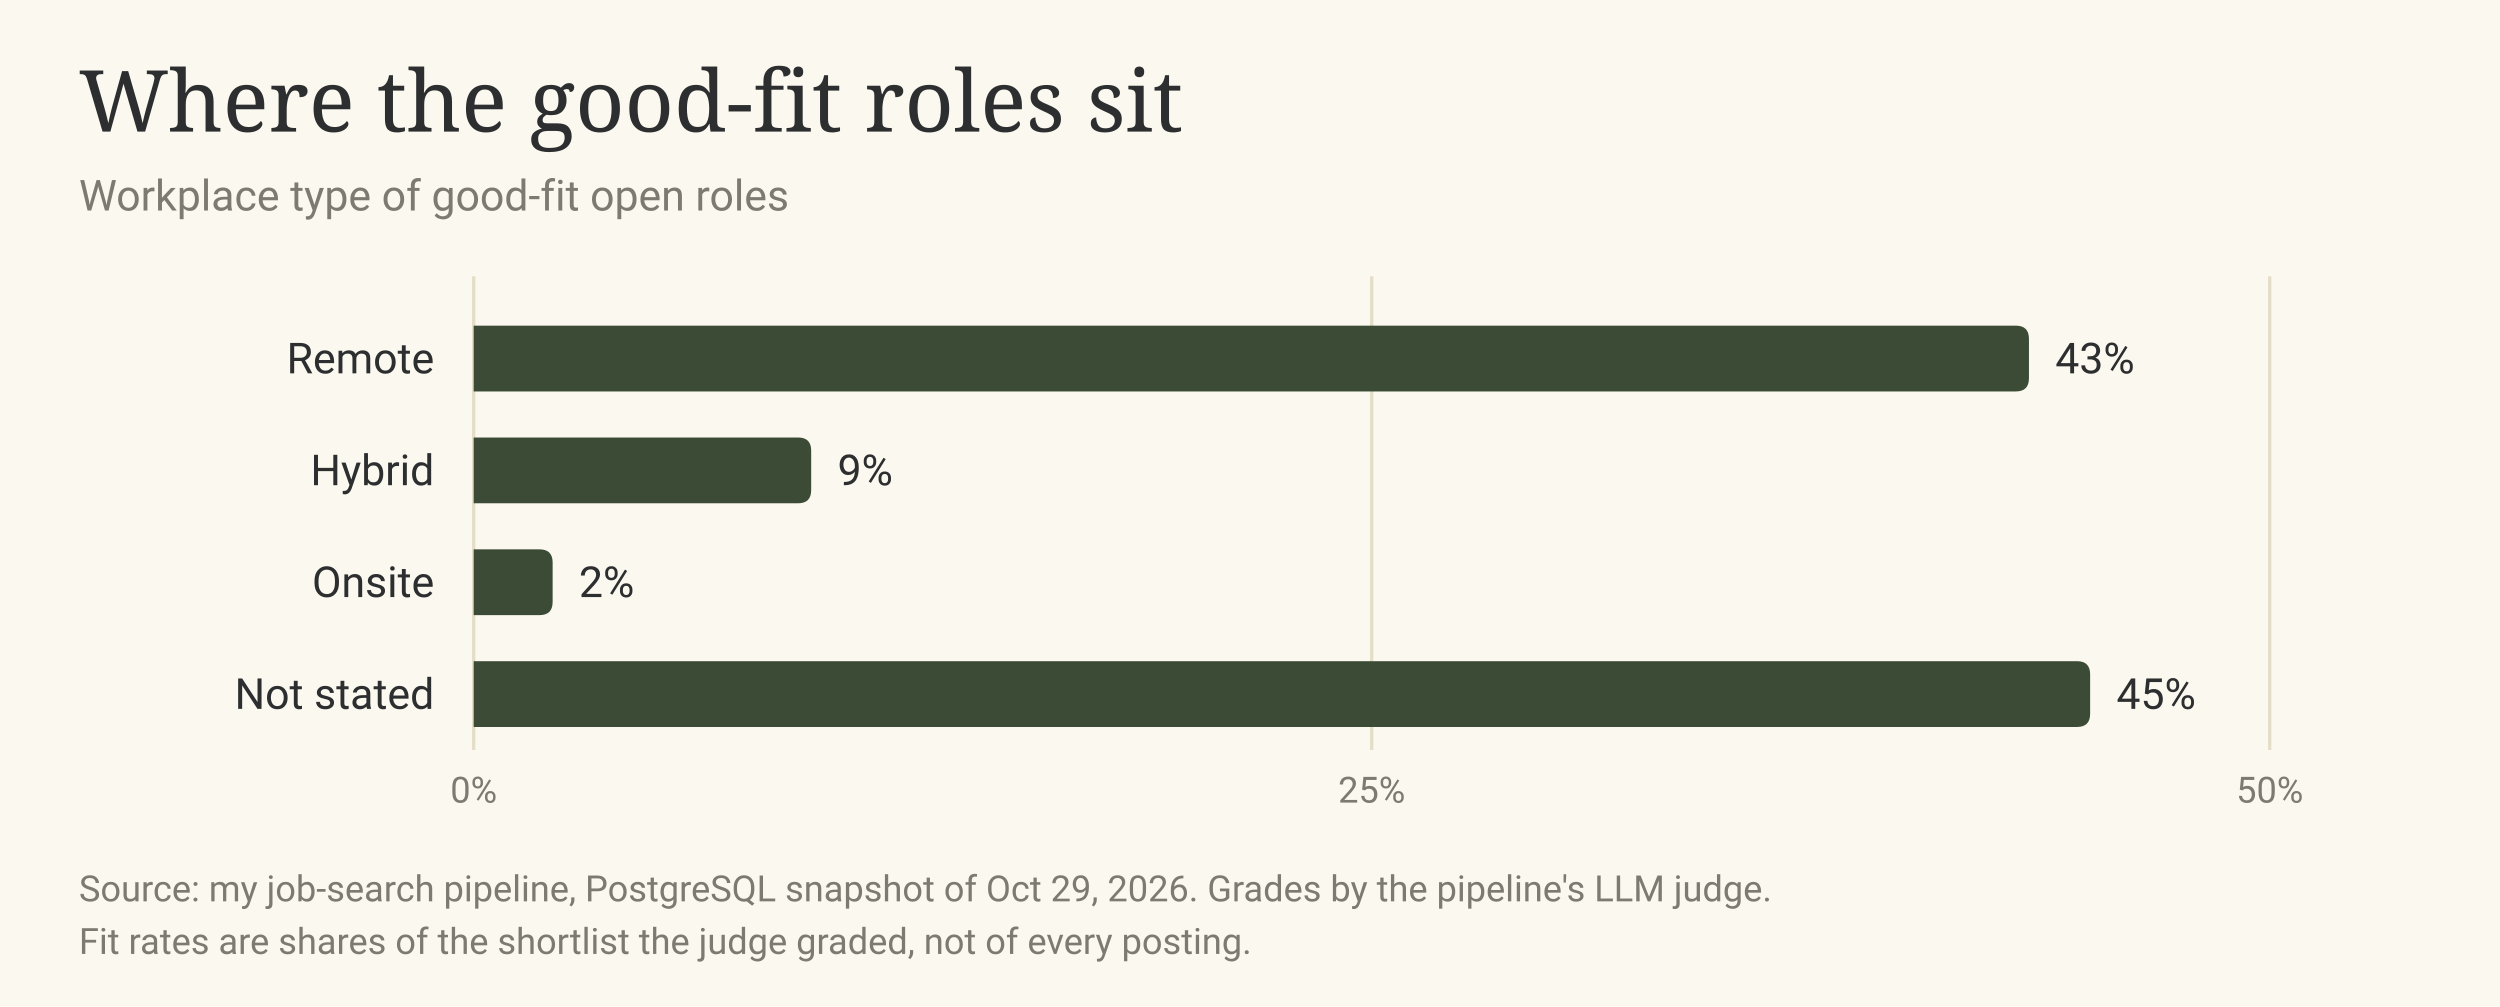
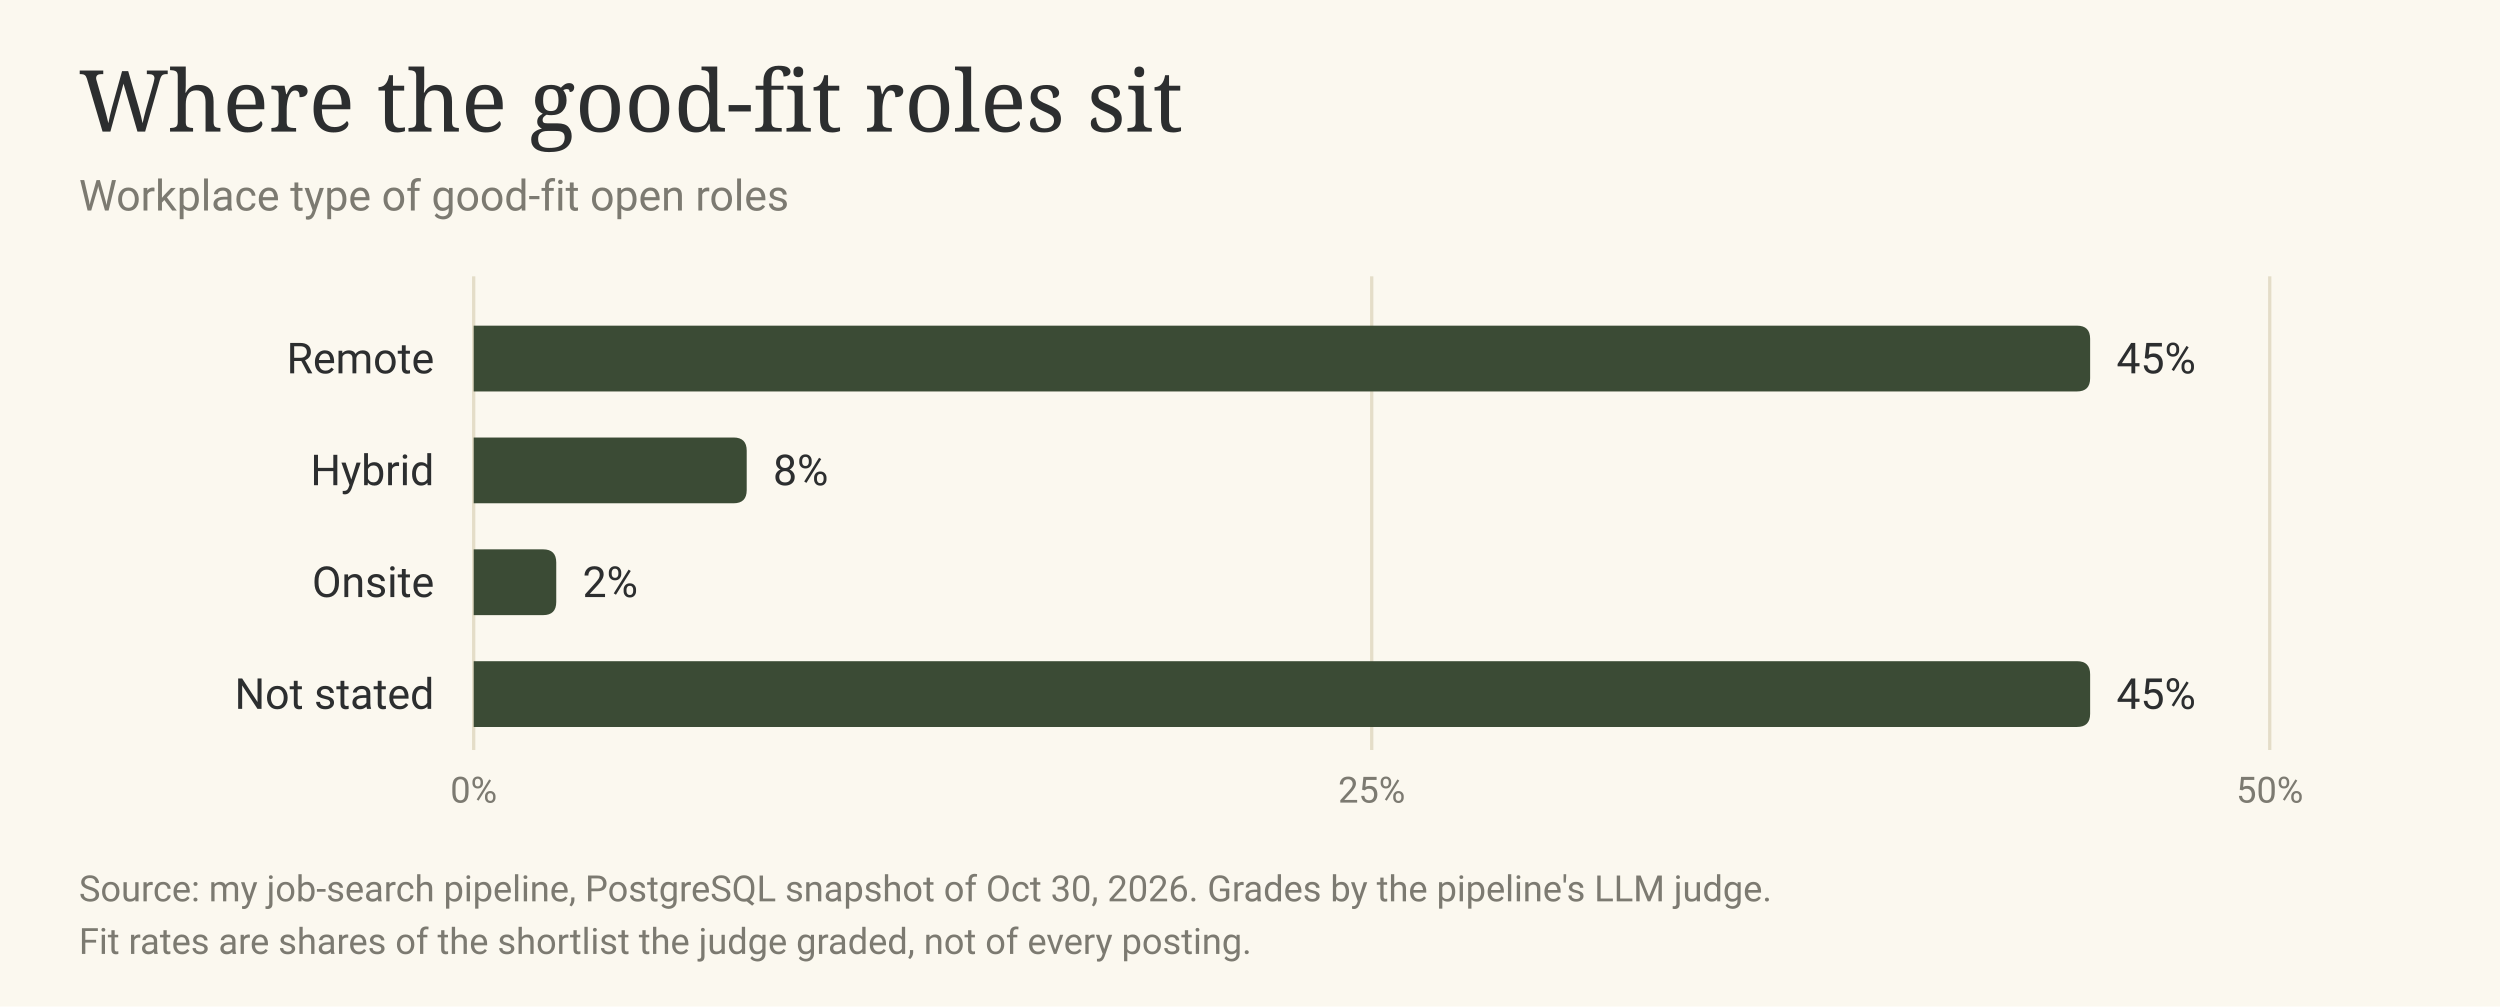
<svg xmlns="http://www.w3.org/2000/svg" viewBox="0 0 760 306" width="760" height="306" role="img" aria-labelledby="t d">
  <rect width="760" height="306" fill="#fbf8ef" />
  <text x="24" y="40" font-family="'Instrument Serif', 'Iowan Old Style', Georgia, serif" font-size="26" fill="#2c2e2f">Where the good-fit roles sit</text>
  <text x="24" y="64" font-family="-apple-system, BlinkMacSystemFont, 'Segoe UI', Roboto, Inter, sans-serif" font-size="13" fill="#7c7a71">Workplace type of good-fit open roles</text>
  <line x1="144.0" y1="84" x2="144.0" y2="228" stroke="#e4ddc8" stroke-width="1" />
  <text x="144.0" y="244" text-anchor="middle" font-family="-apple-system, BlinkMacSystemFont, 'Segoe UI', Roboto, Inter, sans-serif" font-size="11" fill="#7c7a71">0%</text>
  <line x1="417.0" y1="84" x2="417.0" y2="228" stroke="#e4ddc8" stroke-width="1" />
  <text x="417.0" y="244" text-anchor="middle" font-family="-apple-system, BlinkMacSystemFont, 'Segoe UI', Roboto, Inter, sans-serif" font-size="11" fill="#7c7a71">25%</text>
  <line x1="690.0" y1="84" x2="690.0" y2="228" stroke="#e4ddc8" stroke-width="1" />
  <text x="690.0" y="244" text-anchor="middle" font-family="-apple-system, BlinkMacSystemFont, 'Segoe UI', Roboto, Inter, sans-serif" font-size="11" fill="#7c7a71">50%</text>
  <g>
    <text x="132" y="113.5" text-anchor="end" font-family="-apple-system, BlinkMacSystemFont, 'Segoe UI', Roboto, Inter, sans-serif" font-size="13" fill="#2c2e2f">Remote</text>
-     <path d="M144.0,99.0H612.8Q616.8,99.0 616.8,103.0V115.0Q616.8,119.0 612.8,119.0H144.0Z" fill="#3b4b35" />
-     <text x="624.8" y="113.5" font-family="-apple-system, BlinkMacSystemFont, 'Segoe UI', Roboto, Inter, sans-serif" font-size="13" fill="#2c2e2f">43%</text>
+     <path d="M144.0,99.0H631.4Q635.4,99.0 635.4,103.0V115.0Q635.4,119.0 631.4,119.0H144.0Z" fill="#3b4b35" />
+     <text x="643.4" y="113.5" font-family="-apple-system, BlinkMacSystemFont, 'Segoe UI', Roboto, Inter, sans-serif" font-size="13" fill="#2c2e2f">45%</text>
  </g>
  <g>
    <text x="132" y="147.5" text-anchor="end" font-family="-apple-system, BlinkMacSystemFont, 'Segoe UI', Roboto, Inter, sans-serif" font-size="13" fill="#2c2e2f">Hybrid</text>
-     <path d="M144.0,133.0H242.6Q246.6,133.0 246.6,137.0V149.0Q246.6,153.0 242.6,153.0H144.0Z" fill="#3b4b35" />
-     <text x="254.6" y="147.5" font-family="-apple-system, BlinkMacSystemFont, 'Segoe UI', Roboto, Inter, sans-serif" font-size="13" fill="#2c2e2f">9%</text>
+     <path d="M144.0,133.0H223.0Q227.0,133.0 227.0,137.0V149.0Q227.0,153.0 223.0,153.0H144.0Z" fill="#3b4b35" />
+     <text x="235.0" y="147.5" font-family="-apple-system, BlinkMacSystemFont, 'Segoe UI', Roboto, Inter, sans-serif" font-size="13" fill="#2c2e2f">8%</text>
  </g>
  <g>
    <text x="132" y="181.5" text-anchor="end" font-family="-apple-system, BlinkMacSystemFont, 'Segoe UI', Roboto, Inter, sans-serif" font-size="13" fill="#2c2e2f">Onsite</text>
-     <path d="M144.0,167.0H164.0Q168.0,167.0 168.0,171.0V183.0Q168.0,187.0 164.0,187.0H144.0Z" fill="#3b4b35" />
-     <text x="176.0" y="181.5" font-family="-apple-system, BlinkMacSystemFont, 'Segoe UI', Roboto, Inter, sans-serif" font-size="13" fill="#2c2e2f">2%</text>
+     <path d="M144.0,167.0H165.1Q169.1,167.0 169.1,171.0V183.0Q169.1,187.0 165.1,187.0H144.0Z" fill="#3b4b35" />
+     <text x="177.1" y="181.5" font-family="-apple-system, BlinkMacSystemFont, 'Segoe UI', Roboto, Inter, sans-serif" font-size="13" fill="#2c2e2f">2%</text>
  </g>
  <g>
    <text x="132" y="215.5" text-anchor="end" font-family="-apple-system, BlinkMacSystemFont, 'Segoe UI', Roboto, Inter, sans-serif" font-size="13" fill="#2c2e2f">Not stated</text>
    <path d="M144.0,201.0H631.4Q635.4,201.0 635.4,205.0V217.0Q635.4,221.0 631.4,221.0H144.0Z" fill="#3b4b35" />
    <text x="643.4" y="215.5" font-family="-apple-system, BlinkMacSystemFont, 'Segoe UI', Roboto, Inter, sans-serif" font-size="13" fill="#2c2e2f">45%</text>
  </g>
-   <text x="24" y="274" font-family="-apple-system, BlinkMacSystemFont, 'Segoe UI', Roboto, Inter, sans-serif" font-size="11" fill="#7c7a71">Source: my job-search pipeline, PostgreSQL snapshot of Oct 29, 2026. Grades by the pipeline's LLM judge.</text>
+   <text x="24" y="274" font-family="-apple-system, BlinkMacSystemFont, 'Segoe UI', Roboto, Inter, sans-serif" font-size="11" fill="#7c7a71">Source: my job-search pipeline, PostgreSQL snapshot of Oct 30, 2026. Grades by the pipeline's LLM judge.</text>
  <text x="24" y="290" font-family="-apple-system, BlinkMacSystemFont, 'Segoe UI', Roboto, Inter, sans-serif" font-size="11" fill="#7c7a71">Fit rates are shares of the shortlist the judge graded, not of every posting.</text>
</svg>
